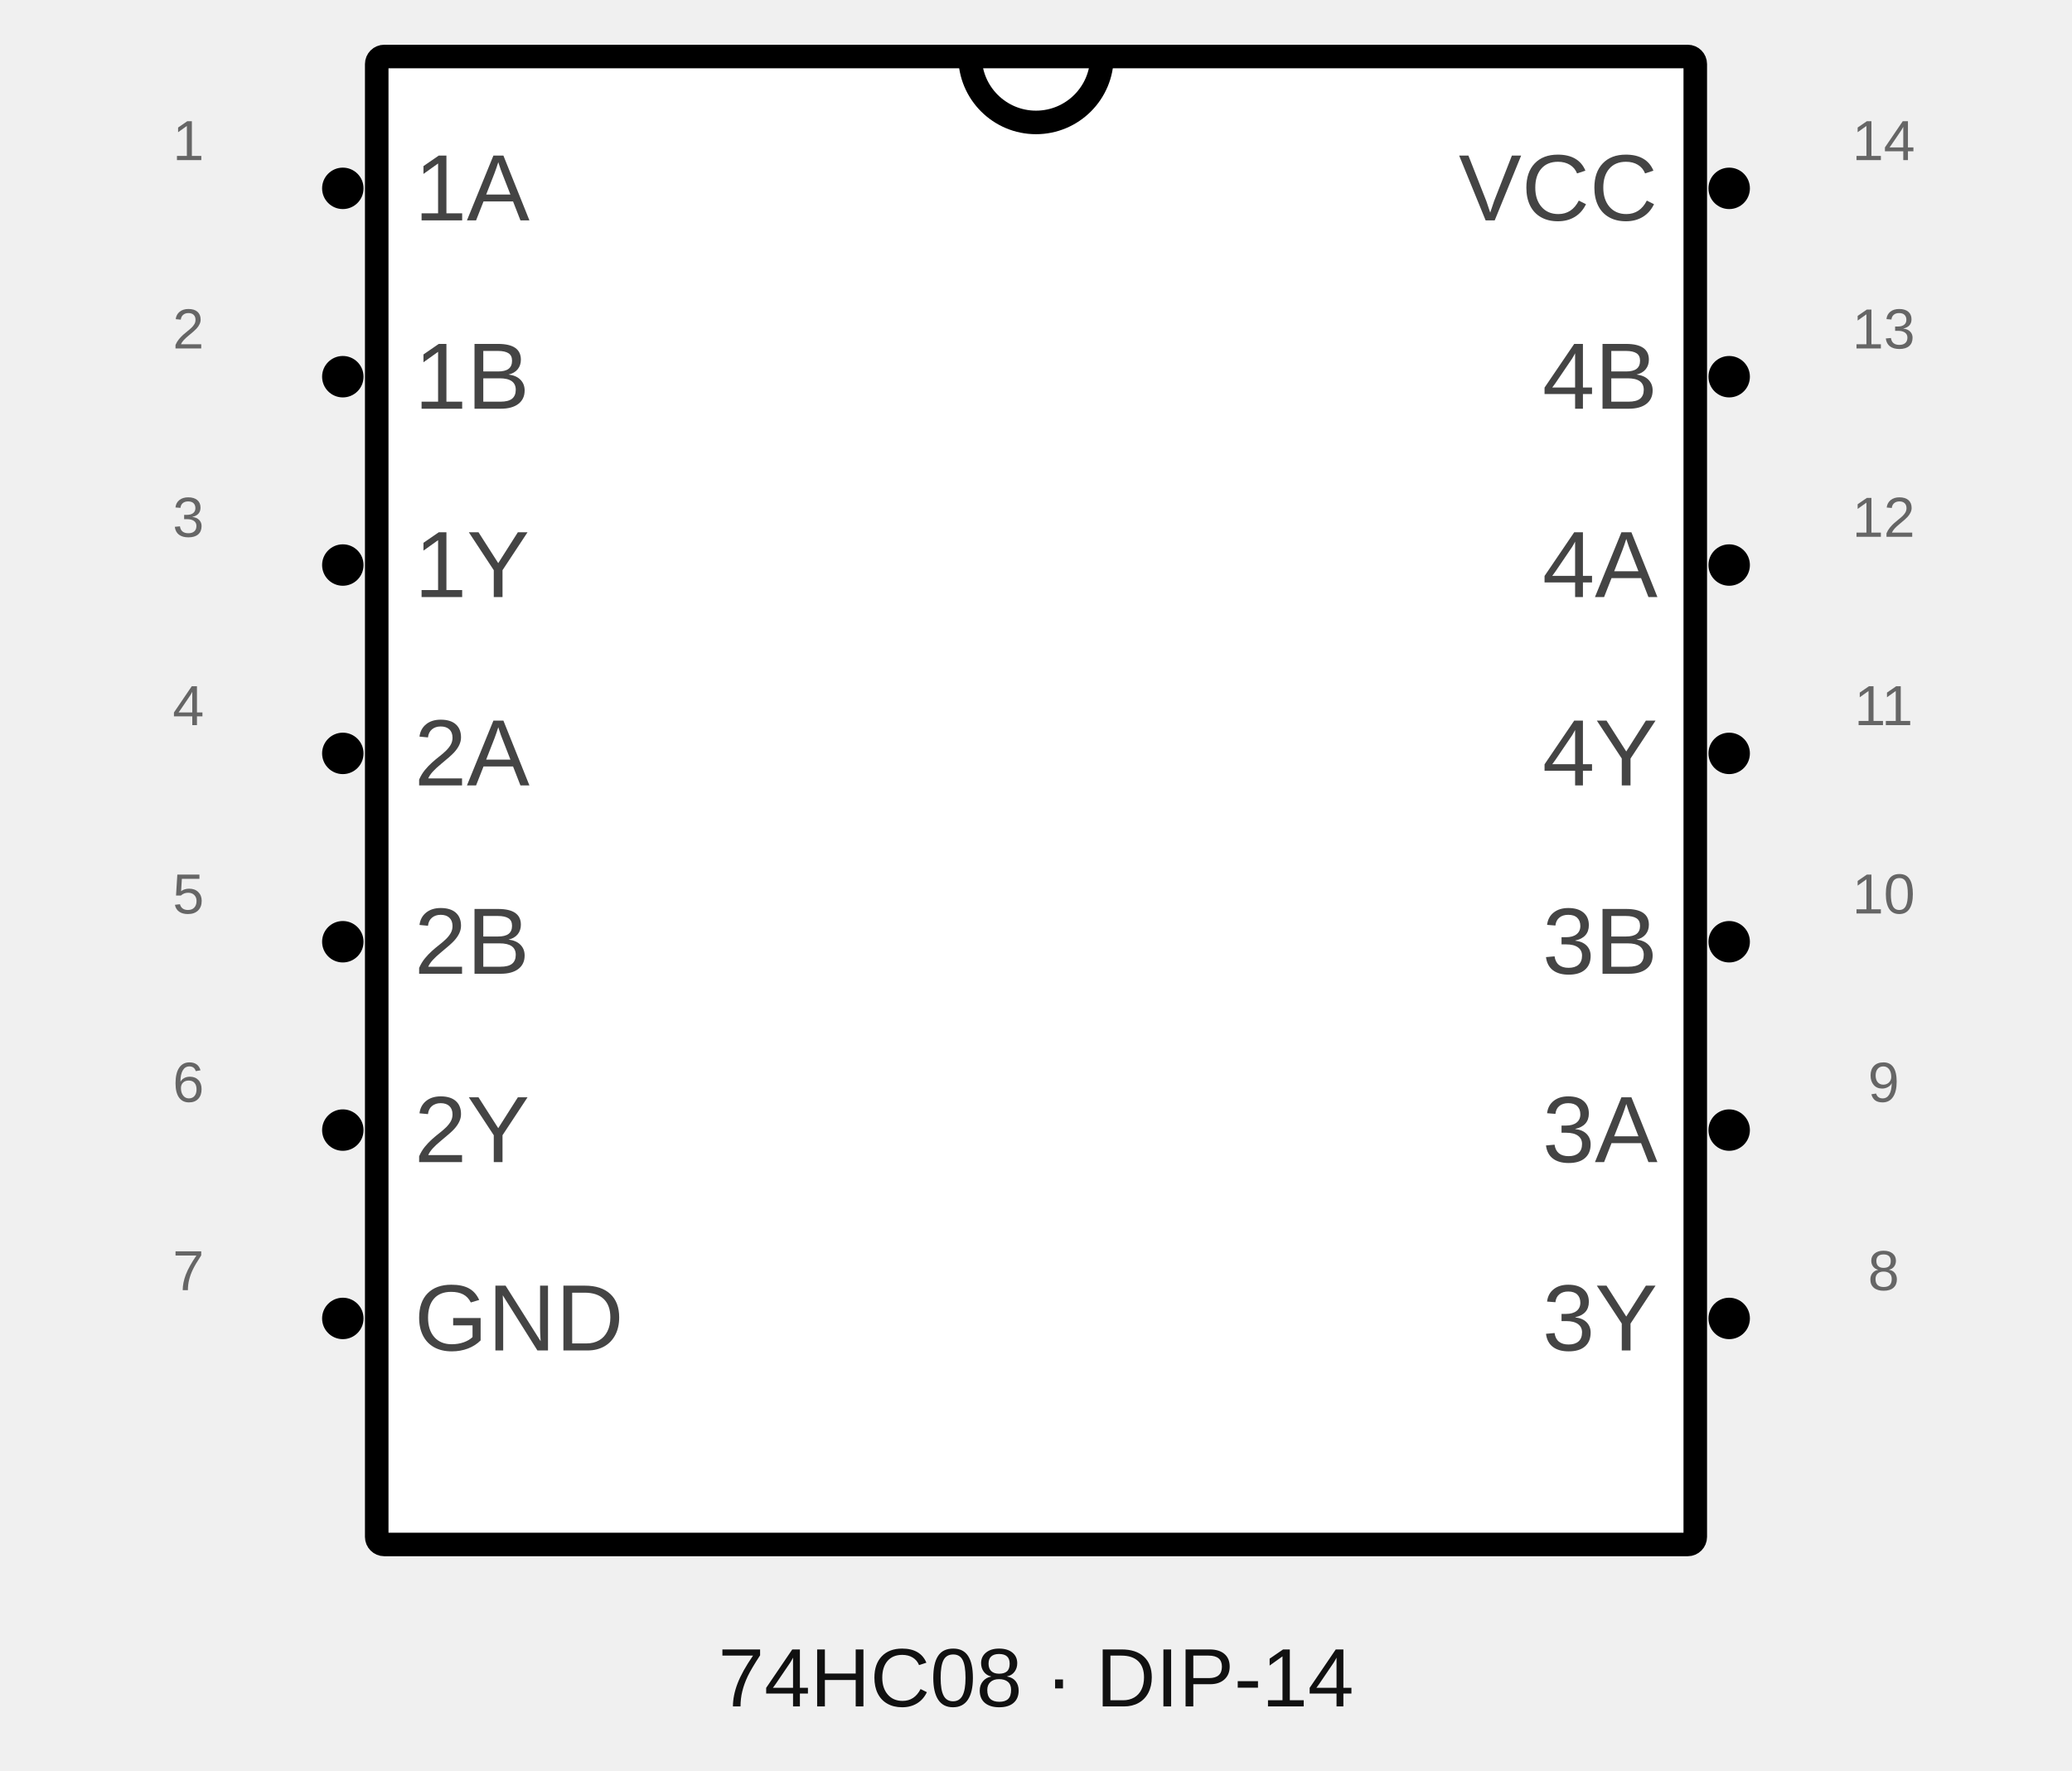
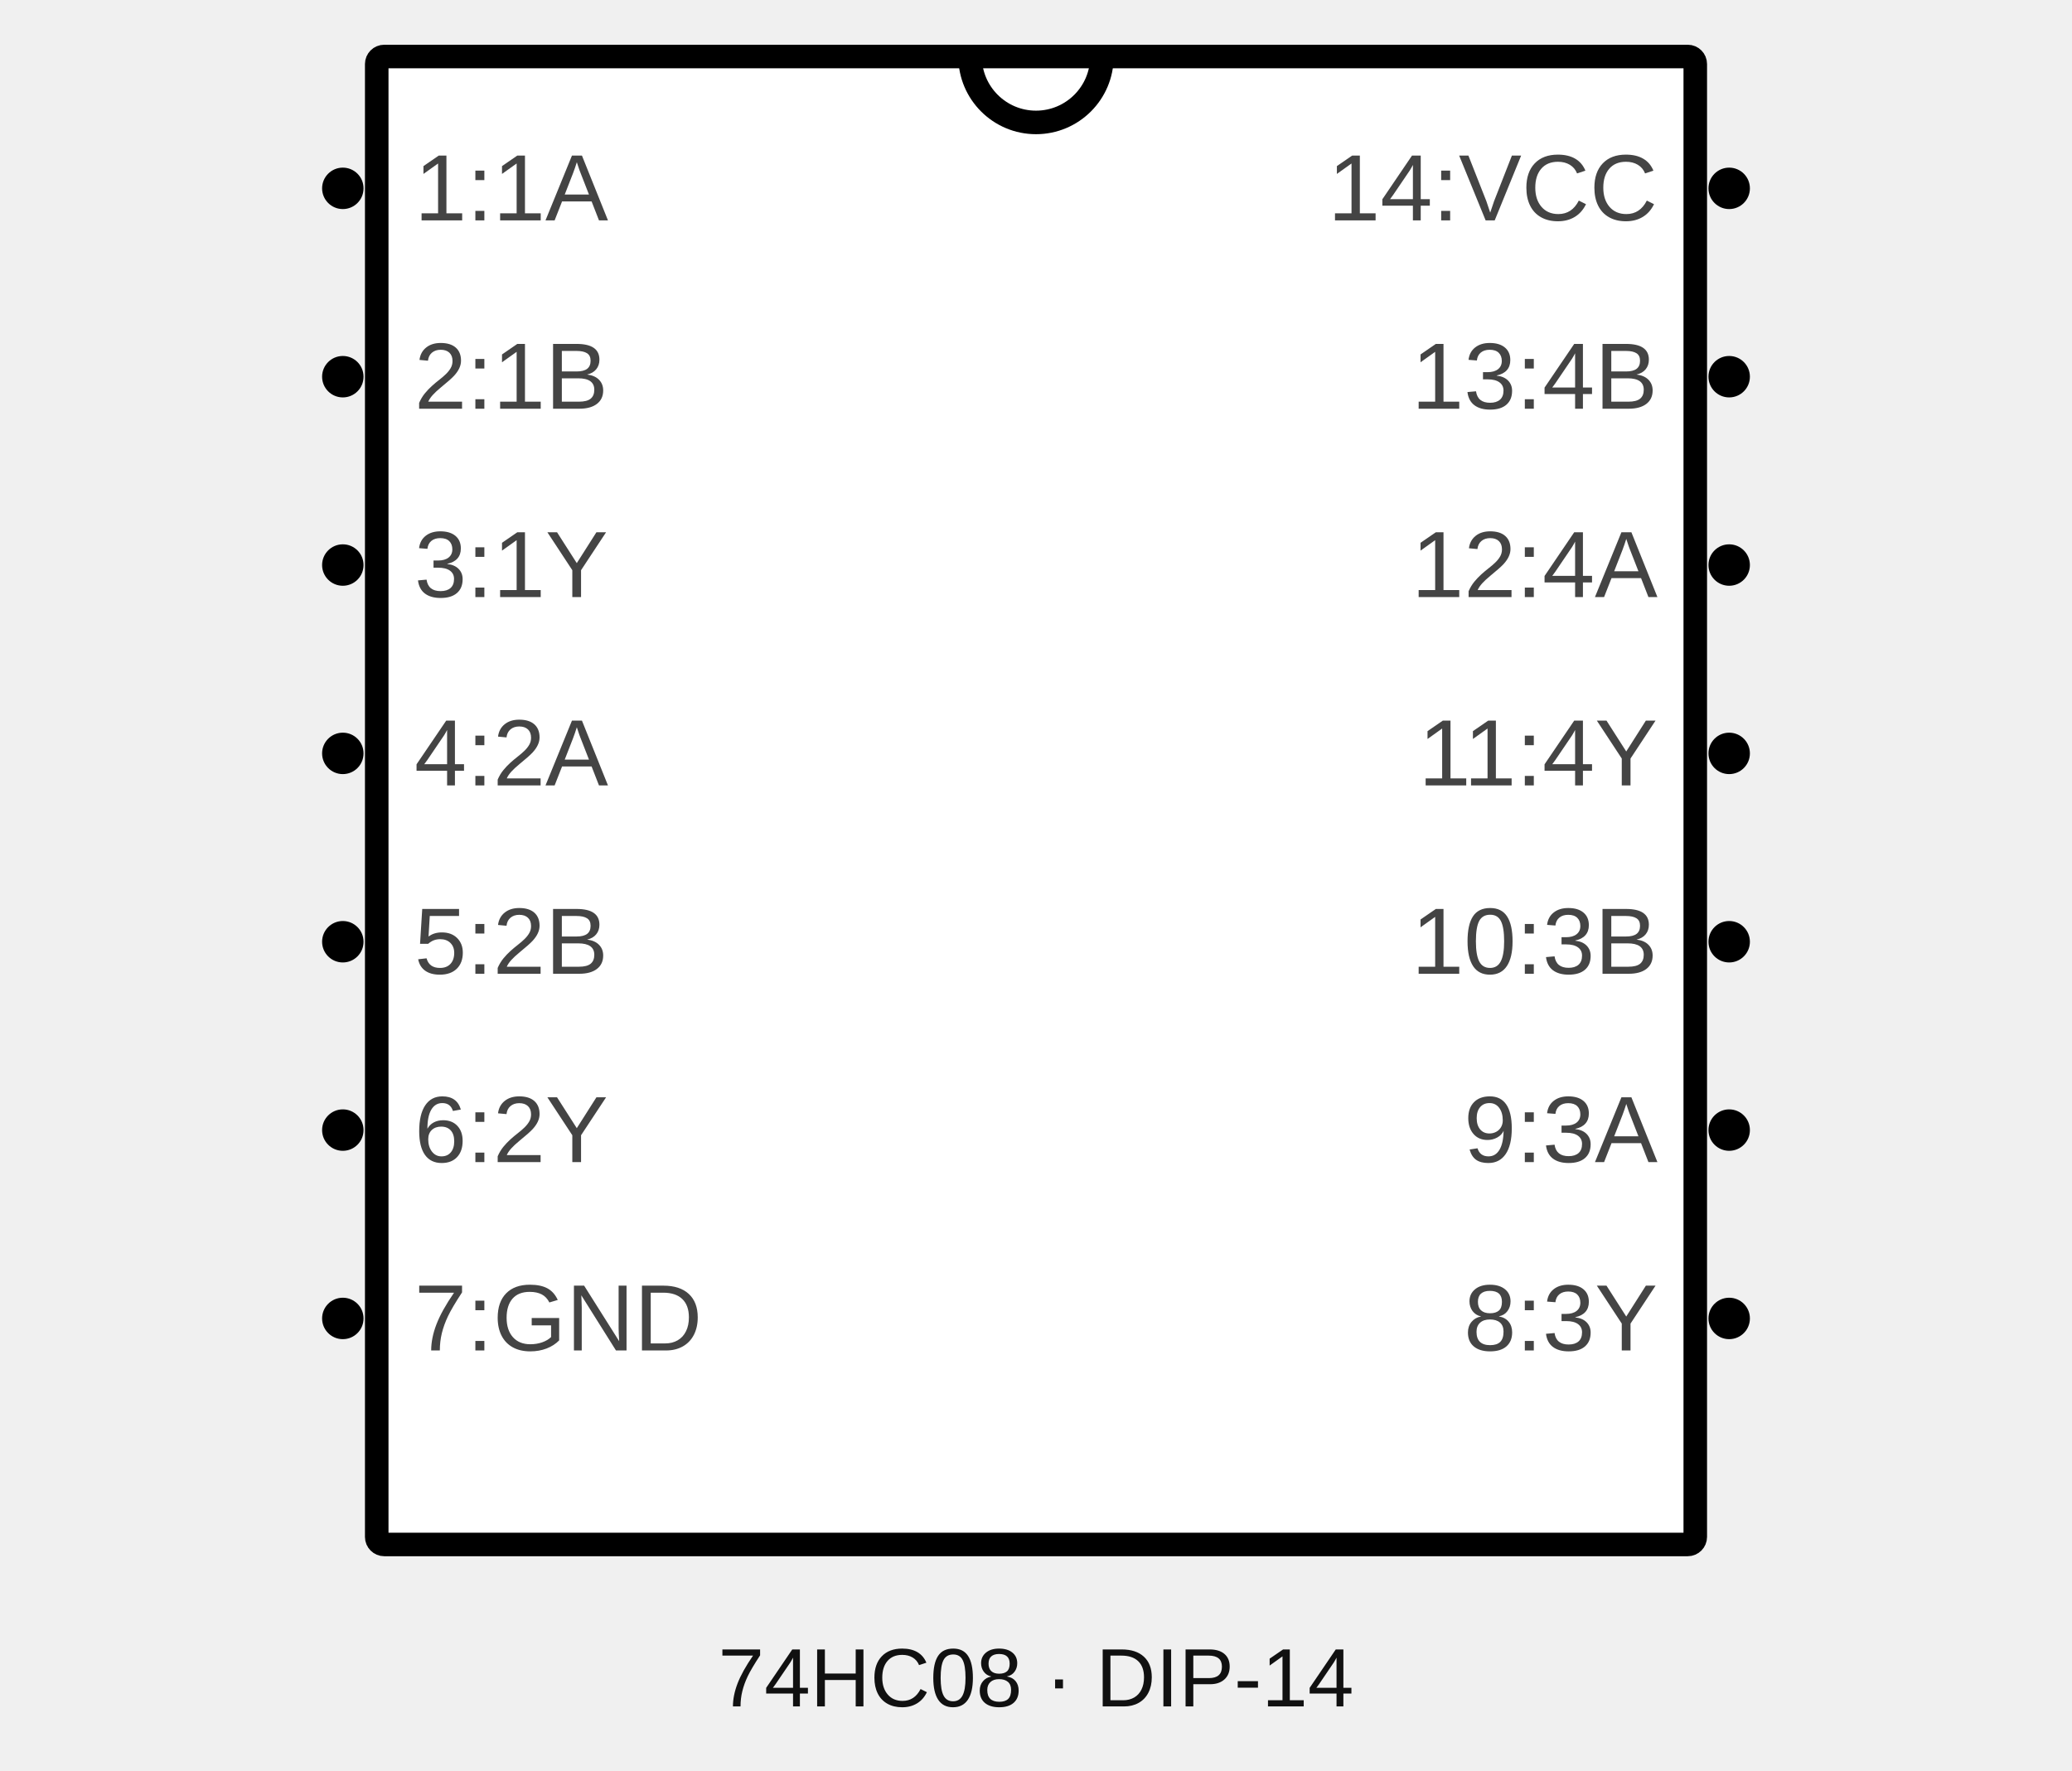
<svg xmlns="http://www.w3.org/2000/svg" viewBox="0 0 1100 940" role="img" aria-labelledby="title desc">
  <style>.body{fill:#fff;stroke:#000;stroke-width:12.5}.lead{stroke:#787878;stroke-width:9.72;stroke-linecap:round}.node{fill:#000}.pin{fill:none;stroke:none}.name{font:50px "Droid Sans",Arial,sans-serif;fill:#444}.number{font:30px "Droid Sans",Arial,sans-serif;fill:#666}.title{font:44px "Droid Sans",Arial,sans-serif;fill:#111}</style>
  <text class="title" x="550" y="906" text-anchor="middle">74HC08 · DIP-14</text>
  <rect class="body" x="200" y="30" width="700" height="790" rx="4" />
  <path d="M515.0 30a35 35 0 0 0 70 0" fill="none" stroke="#000" stroke-width="12.5" />
-   <circle class="node" cx="182" cy="100" r="11" />
+   <circle class="node" id="connector0node" data-pin-number="1" data-pin-name="1A" data-direction="input" data-component-selector="@1" cx="182" cy="100" r="11" />
  <rect class="pin" id="connector0pin" data-pin-number="1" data-pin-name="1A" data-direction="input" x="5" y="95" width="195" height="10" />
-   <text class="name" x="220" y="117" text-anchor="start">1A</text>
-   <text class="number" x="100" y="85" text-anchor="middle">1</text>
-   <circle class="node" cx="182" cy="200" r="11" />
+   <text class="name" x="220" y="117" text-anchor="start">1:1A</text>
+   <circle class="node" id="connector1node" data-pin-number="2" data-pin-name="1B" data-direction="input" data-component-selector="@2" cx="182" cy="200" r="11" />
  <rect class="pin" id="connector1pin" data-pin-number="2" data-pin-name="1B" data-direction="input" x="5" y="195" width="195" height="10" />
-   <text class="name" x="220" y="217" text-anchor="start">1B</text>
-   <text class="number" x="100" y="185" text-anchor="middle">2</text>
-   <circle class="node" cx="182" cy="300" r="11" />
+   <text class="name" x="220" y="217" text-anchor="start">2:1B</text>
+   <circle class="node" id="connector2node" data-pin-number="3" data-pin-name="1Y" data-direction="output" data-component-selector="@3" cx="182" cy="300" r="11" />
  <rect class="pin" id="connector2pin" data-pin-number="3" data-pin-name="1Y" data-direction="output" x="5" y="295" width="195" height="10" />
-   <text class="name" x="220" y="317" text-anchor="start">1Y</text>
-   <text class="number" x="100" y="285" text-anchor="middle">3</text>
-   <circle class="node" cx="182" cy="400" r="11" />
+   <text class="name" x="220" y="317" text-anchor="start">3:1Y</text>
+   <circle class="node" id="connector3node" data-pin-number="4" data-pin-name="2A" data-direction="input" data-component-selector="@4" cx="182" cy="400" r="11" />
  <rect class="pin" id="connector3pin" data-pin-number="4" data-pin-name="2A" data-direction="input" x="5" y="395" width="195" height="10" />
-   <text class="name" x="220" y="417" text-anchor="start">2A</text>
-   <text class="number" x="100" y="385" text-anchor="middle">4</text>
-   <circle class="node" cx="182" cy="500" r="11" />
+   <text class="name" x="220" y="417" text-anchor="start">4:2A</text>
+   <circle class="node" id="connector4node" data-pin-number="5" data-pin-name="2B" data-direction="input" data-component-selector="@5" cx="182" cy="500" r="11" />
  <rect class="pin" id="connector4pin" data-pin-number="5" data-pin-name="2B" data-direction="input" x="5" y="495" width="195" height="10" />
-   <text class="name" x="220" y="517" text-anchor="start">2B</text>
-   <text class="number" x="100" y="485" text-anchor="middle">5</text>
-   <circle class="node" cx="182" cy="600" r="11" />
+   <text class="name" x="220" y="517" text-anchor="start">5:2B</text>
+   <circle class="node" id="connector5node" data-pin-number="6" data-pin-name="2Y" data-direction="output" data-component-selector="@6" cx="182" cy="600" r="11" />
  <rect class="pin" id="connector5pin" data-pin-number="6" data-pin-name="2Y" data-direction="output" x="5" y="595" width="195" height="10" />
-   <text class="name" x="220" y="617" text-anchor="start">2Y</text>
-   <text class="number" x="100" y="585" text-anchor="middle">6</text>
-   <circle class="node" cx="182" cy="700" r="11" />
+   <text class="name" x="220" y="617" text-anchor="start">6:2Y</text>
+   <circle class="node" id="connector6node" data-pin-number="7" data-pin-name="GND" data-direction="power" data-component-selector="@7" cx="182" cy="700" r="11" />
  <rect class="pin" id="connector6pin" data-pin-number="7" data-pin-name="GND" data-direction="power" x="5" y="695" width="195" height="10" />
-   <text class="name" x="220" y="717" text-anchor="start">GND</text>
-   <text class="number" x="100" y="685" text-anchor="middle">7</text>
-   <circle class="node" cx="918" cy="700" r="11" />
+   <text class="name" x="220" y="717" text-anchor="start">7:GND</text>
+   <circle class="node" id="connector7node" data-pin-number="8" data-pin-name="3Y" data-direction="output" data-component-selector="@8" cx="918" cy="700" r="11" />
  <rect class="pin" id="connector7pin" data-pin-number="8" data-pin-name="3Y" data-direction="output" x="900" y="695" width="195" height="10" />
-   <text class="name" x="880" y="717" text-anchor="end">3Y</text>
-   <text class="number" x="1000" y="685" text-anchor="middle">8</text>
-   <circle class="node" cx="918" cy="600" r="11" />
+   <text class="name" x="880" y="717" text-anchor="end">8:3Y</text>
+   <circle class="node" id="connector8node" data-pin-number="9" data-pin-name="3A" data-direction="input" data-component-selector="@9" cx="918" cy="600" r="11" />
  <rect class="pin" id="connector8pin" data-pin-number="9" data-pin-name="3A" data-direction="input" x="900" y="595" width="195" height="10" />
-   <text class="name" x="880" y="617" text-anchor="end">3A</text>
-   <text class="number" x="1000" y="585" text-anchor="middle">9</text>
-   <circle class="node" cx="918" cy="500" r="11" />
+   <text class="name" x="880" y="617" text-anchor="end">9:3A</text>
+   <circle class="node" id="connector9node" data-pin-number="10" data-pin-name="3B" data-direction="input" data-component-selector="@10" cx="918" cy="500" r="11" />
  <rect class="pin" id="connector9pin" data-pin-number="10" data-pin-name="3B" data-direction="input" x="900" y="495" width="195" height="10" />
-   <text class="name" x="880" y="517" text-anchor="end">3B</text>
-   <text class="number" x="1000" y="485" text-anchor="middle">10</text>
-   <circle class="node" cx="918" cy="400" r="11" />
+   <text class="name" x="880" y="517" text-anchor="end">10:3B</text>
+   <circle class="node" id="connector10node" data-pin-number="11" data-pin-name="4Y" data-direction="output" data-component-selector="@11" cx="918" cy="400" r="11" />
  <rect class="pin" id="connector10pin" data-pin-number="11" data-pin-name="4Y" data-direction="output" x="900" y="395" width="195" height="10" />
-   <text class="name" x="880" y="417" text-anchor="end">4Y</text>
-   <text class="number" x="1000" y="385" text-anchor="middle">11</text>
-   <circle class="node" cx="918" cy="300" r="11" />
+   <text class="name" x="880" y="417" text-anchor="end">11:4Y</text>
+   <circle class="node" id="connector11node" data-pin-number="12" data-pin-name="4A" data-direction="input" data-component-selector="@12" cx="918" cy="300" r="11" />
  <rect class="pin" id="connector11pin" data-pin-number="12" data-pin-name="4A" data-direction="input" x="900" y="295" width="195" height="10" />
-   <text class="name" x="880" y="317" text-anchor="end">4A</text>
-   <text class="number" x="1000" y="285" text-anchor="middle">12</text>
-   <circle class="node" cx="918" cy="200" r="11" />
+   <text class="name" x="880" y="317" text-anchor="end">12:4A</text>
+   <circle class="node" id="connector12node" data-pin-number="13" data-pin-name="4B" data-direction="input" data-component-selector="@13" cx="918" cy="200" r="11" />
  <rect class="pin" id="connector12pin" data-pin-number="13" data-pin-name="4B" data-direction="input" x="900" y="195" width="195" height="10" />
-   <text class="name" x="880" y="217" text-anchor="end">4B</text>
-   <text class="number" x="1000" y="185" text-anchor="middle">13</text>
-   <circle class="node" cx="918" cy="100" r="11" />
+   <text class="name" x="880" y="217" text-anchor="end">13:4B</text>
+   <circle class="node" id="connector13node" data-pin-number="14" data-pin-name="VCC" data-direction="power" data-component-selector="@14" cx="918" cy="100" r="11" />
  <rect class="pin" id="connector13pin" data-pin-number="14" data-pin-name="VCC" data-direction="power" x="900" y="95" width="195" height="10" />
-   <text class="name" x="880" y="117" text-anchor="end">VCC</text>
-   <text class="number" x="1000" y="85" text-anchor="middle">14</text>
+   <text class="name" x="880" y="117" text-anchor="end">14:VCC</text>
</svg>
